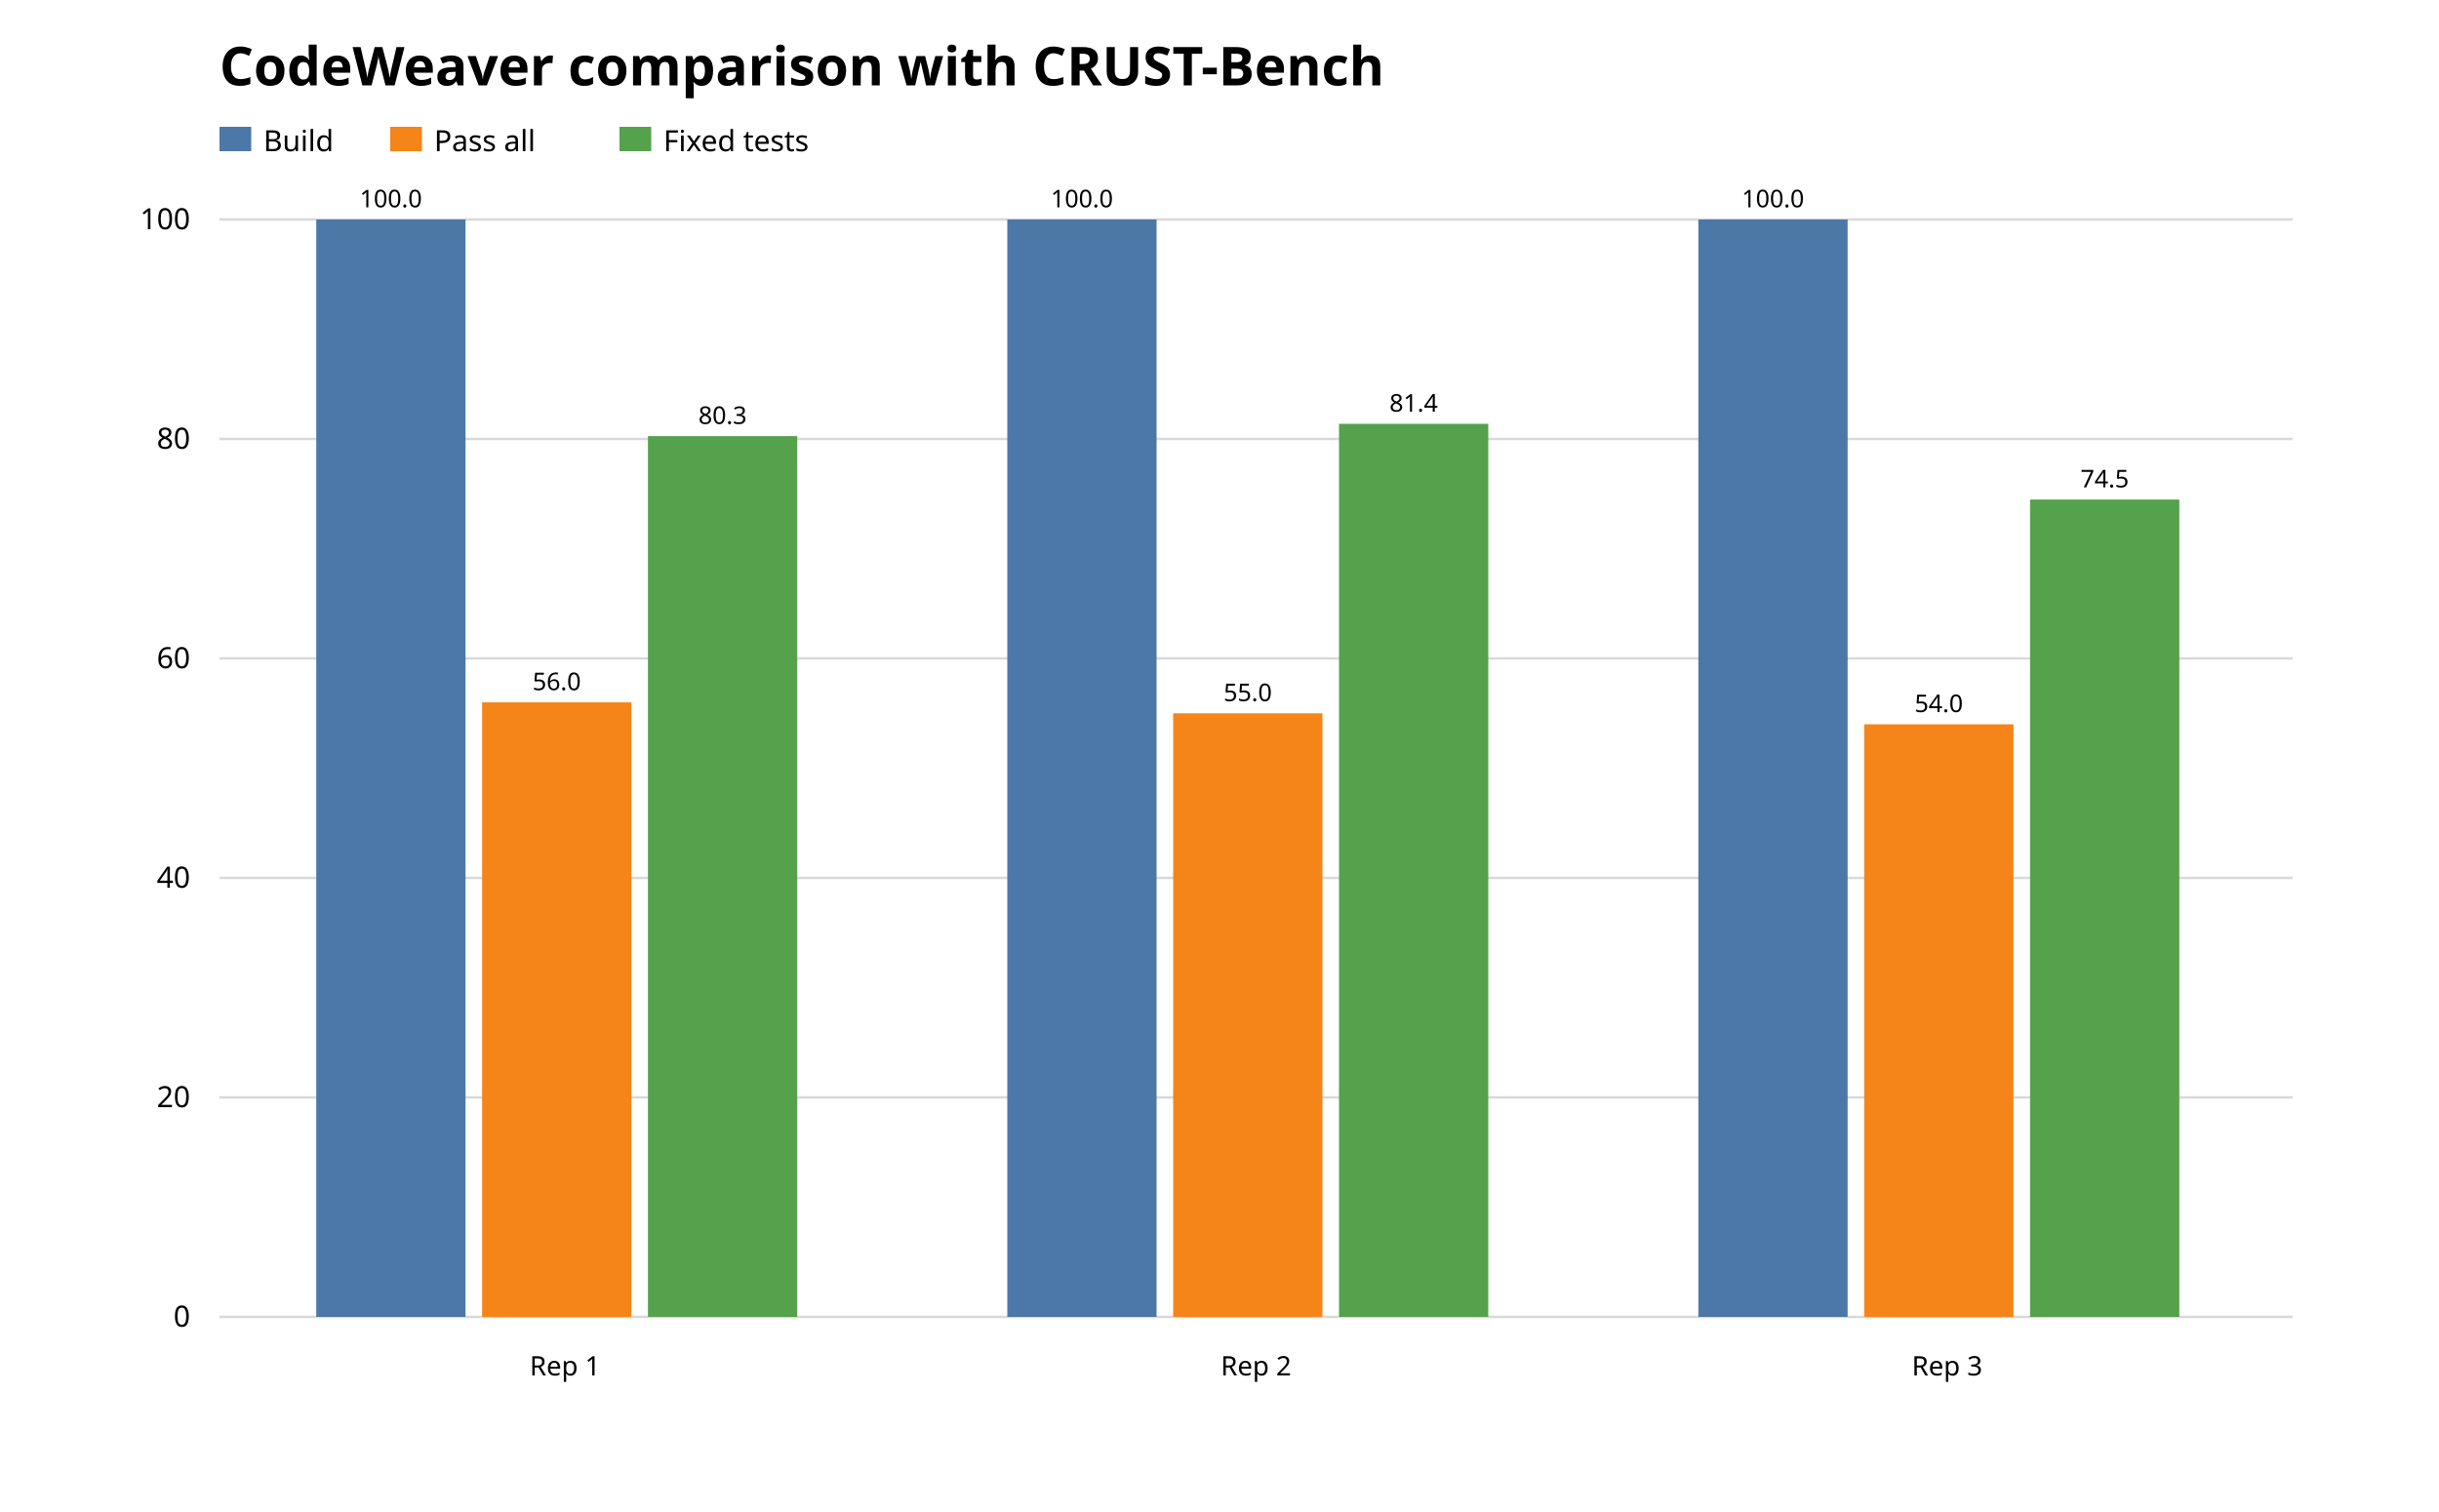
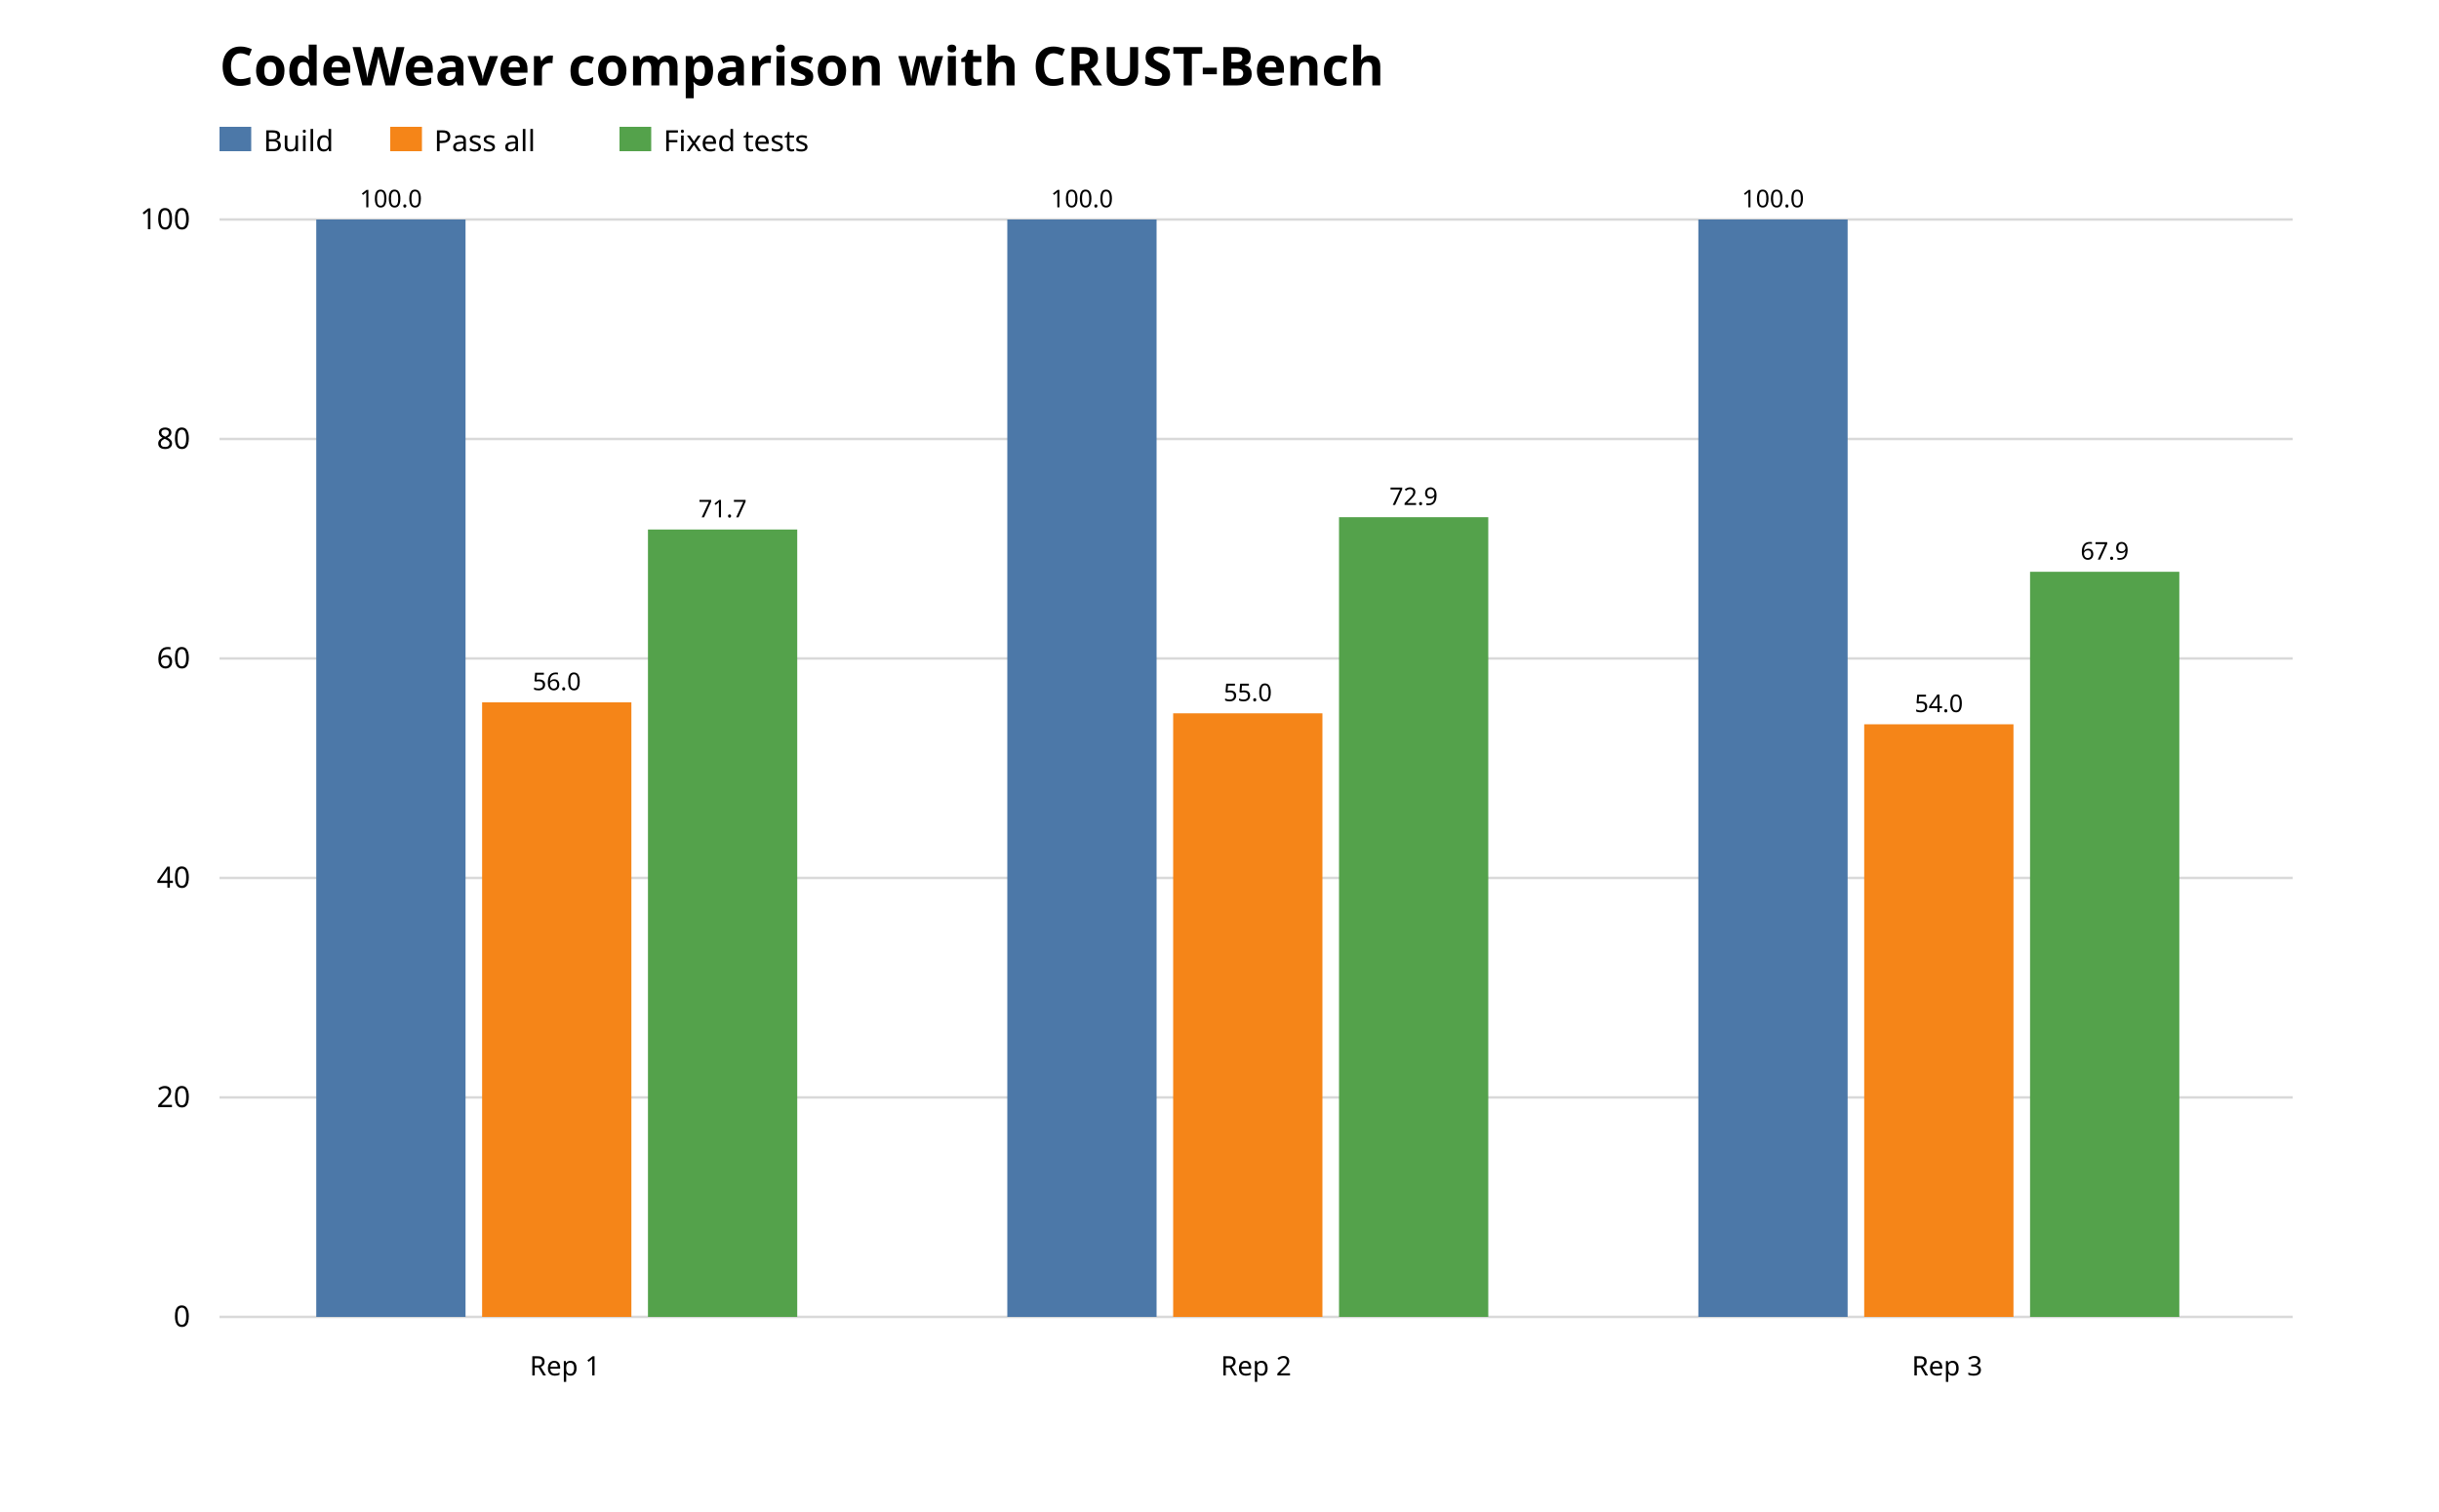
<svg xmlns="http://www.w3.org/2000/svg" width="1000" height="620" viewBox="0 0 1000 620">
  <rect width="100%" height="100%" fill="white" />
  <text x="90" y="35" font-family="sans-serif" font-size="22" font-weight="bold">CodeWeaver comparison with CRUST-Bench</text>
  <line x1="90" y1="540.0" x2="940" y2="540.0" stroke="#d9d9d9" />
  <text x="78" y="544.0" text-anchor="end" font-family="sans-serif" font-size="12">0</text>
  <line x1="90" y1="450.0" x2="940" y2="450.0" stroke="#d9d9d9" />
  <text x="78" y="454.0" text-anchor="end" font-family="sans-serif" font-size="12">20</text>
  <line x1="90" y1="360.0" x2="940" y2="360.0" stroke="#d9d9d9" />
  <text x="78" y="364.0" text-anchor="end" font-family="sans-serif" font-size="12">40</text>
  <line x1="90" y1="270.0" x2="940" y2="270.0" stroke="#d9d9d9" />
  <text x="78" y="274.0" text-anchor="end" font-family="sans-serif" font-size="12">60</text>
  <line x1="90" y1="180.0" x2="940" y2="180.0" stroke="#d9d9d9" />
  <text x="78" y="184.0" text-anchor="end" font-family="sans-serif" font-size="12">80</text>
  <line x1="90" y1="90.0" x2="940" y2="90.0" stroke="#d9d9d9" />
  <text x="78" y="94.0" text-anchor="end" font-family="sans-serif" font-size="12">100</text>
  <rect x="129.667" y="90.0" width="61.2" height="450.0" fill="#4c78a8" />
  <text x="160.267" y="85.0" text-anchor="middle" font-family="sans-serif" font-size="10">100.0</text>
  <rect x="413.0" y="90.0" width="61.2" height="450.0" fill="#4c78a8" />
  <text x="443.6" y="85.0" text-anchor="middle" font-family="sans-serif" font-size="10">100.0</text>
  <rect x="696.333" y="90.0" width="61.2" height="450.0" fill="#4c78a8" />
  <text x="726.933" y="85.0" text-anchor="middle" font-family="sans-serif" font-size="10">100.0</text>
  <rect x="197.667" y="288.0" width="61.2" height="252.0" fill="#f58518" />
  <text x="228.267" y="283.0" text-anchor="middle" font-family="sans-serif" font-size="10">56.0</text>
  <rect x="481.0" y="292.5" width="61.2" height="247.5" fill="#f58518" />
  <text x="511.6" y="287.5" text-anchor="middle" font-family="sans-serif" font-size="10">55.0</text>
  <rect x="764.333" y="297.0" width="61.2" height="243.0" fill="#f58518" />
  <text x="794.933" y="292.0" text-anchor="middle" font-family="sans-serif" font-size="10">54.0</text>
-   <rect x="265.667" y="178.844" width="61.2" height="361.156" fill="#54a24b" />
-   <text x="296.267" y="173.844" text-anchor="middle" font-family="sans-serif" font-size="10">80.3</text>
-   <rect x="549.0" y="173.788" width="61.2" height="366.212" fill="#54a24b" />
-   <text x="579.6" y="168.788" text-anchor="middle" font-family="sans-serif" font-size="10">81.4</text>
-   <rect x="832.333" y="204.848" width="61.2" height="335.152" fill="#54a24b" />
-   <text x="862.933" y="199.848" text-anchor="middle" font-family="sans-serif" font-size="10">74.5</text>
+   <rect x="265.667" y="217.127" width="61.2" height="322.873" fill="#54a24b" />
+   <text x="296.267" y="212.127" text-anchor="middle" font-family="sans-serif" font-size="10">71.7</text>
+   <rect x="549.0" y="212.071" width="61.2" height="327.929" fill="#54a24b" />
+   <text x="579.6" y="207.071" text-anchor="middle" font-family="sans-serif" font-size="10">72.9</text>
+   <rect x="832.333" y="234.462" width="61.2" height="305.538" fill="#54a24b" />
+   <text x="862.933" y="229.462" text-anchor="middle" font-family="sans-serif" font-size="10">67.9</text>
  <text x="231.667" y="564" text-anchor="middle" font-family="sans-serif" font-size="11">Rep 1</text>
  <text x="515.0" y="564" text-anchor="middle" font-family="sans-serif" font-size="11">Rep 2</text>
  <text x="798.333" y="564" text-anchor="middle" font-family="sans-serif" font-size="11">Rep 3</text>
  <rect x="90" y="52" width="13" height="10" fill="#4c78a8" />
  <text x="108" y="62" font-family="sans-serif" font-size="12">Build</text>
  <rect x="160" y="52" width="13" height="10" fill="#f58518" />
  <text x="178" y="62" font-family="sans-serif" font-size="12">Pass all</text>
  <rect x="254" y="52" width="13" height="10" fill="#54a24b" />
  <text x="272" y="62" font-family="sans-serif" font-size="12">Fixed tests</text>
</svg>
